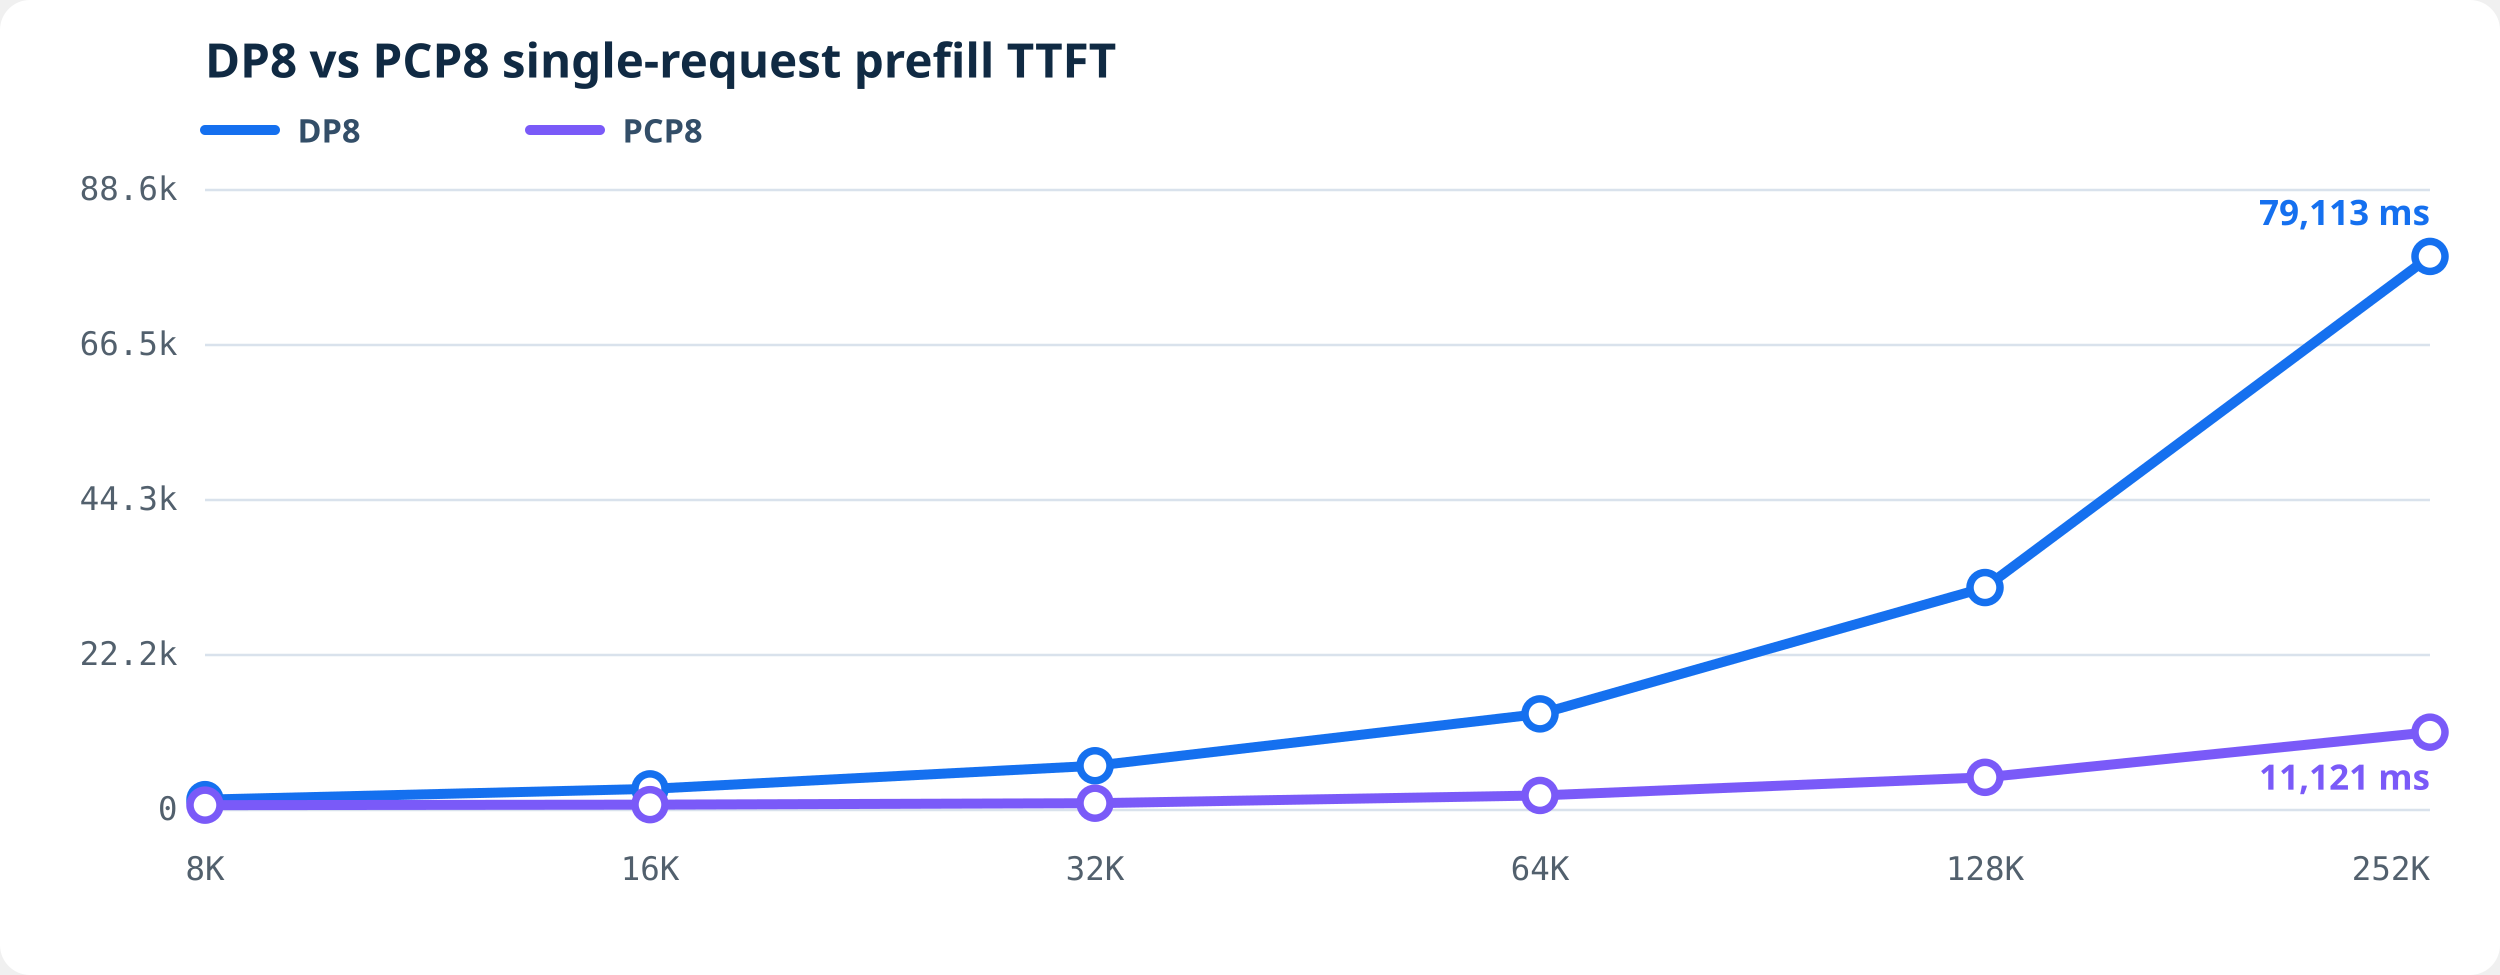
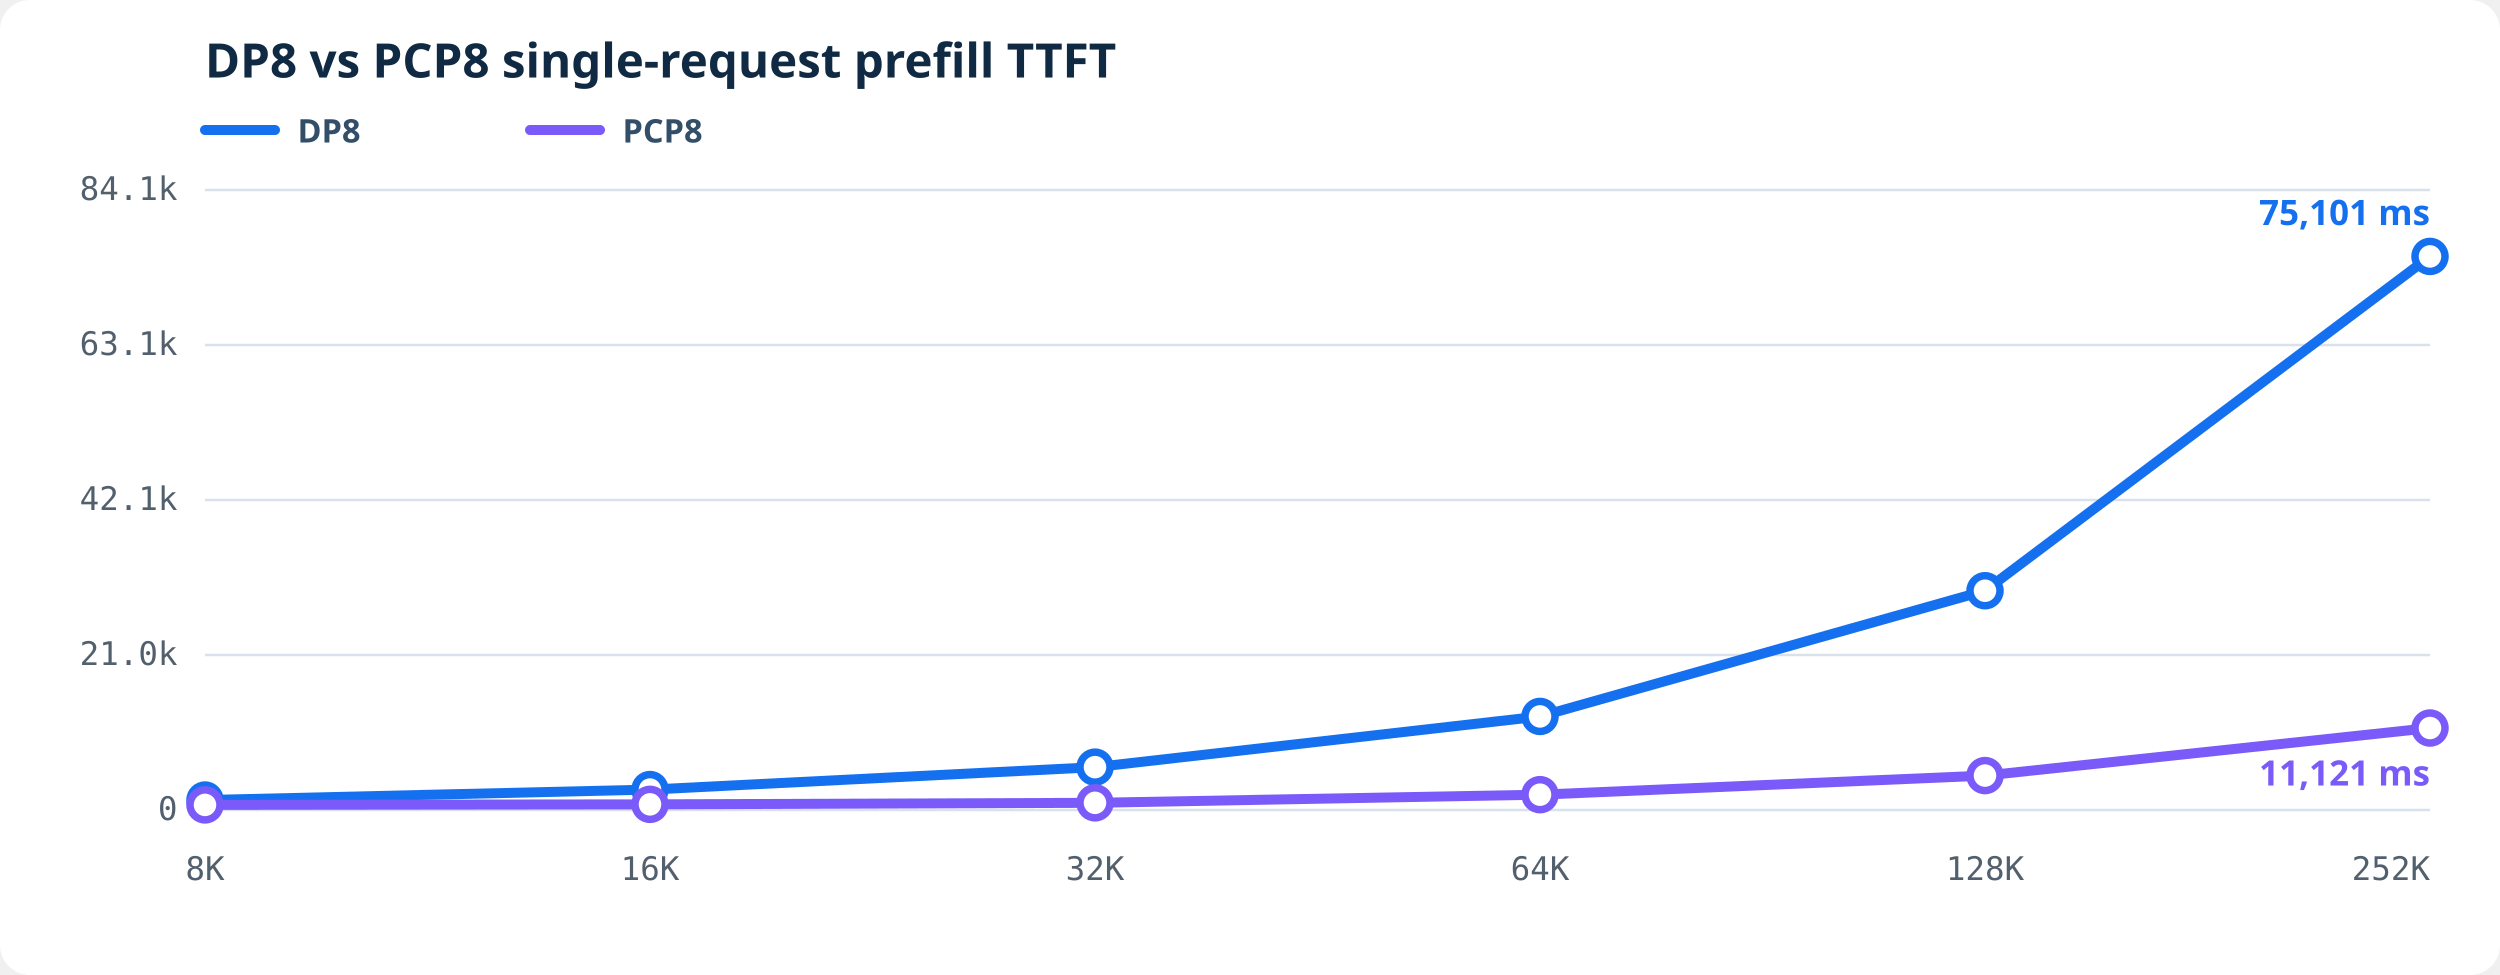
<svg xmlns="http://www.w3.org/2000/svg" viewBox="0 0 1000 390" role="img" aria-labelledby="prefill-ttft-title prefill-ttft-desc">
  <style>.bg{fill:#fff}.grid{stroke:#d9e2ec;stroke-width:1}.axis{fill:#52606d;font:13px ui-monospace,SFMono-Regular,Consolas,monospace}.heading{fill:#102a43;font:600 19px system-ui,sans-serif}.line{fill:none;stroke-width:4;stroke-linejoin:round;stroke-linecap:round}.dot{fill:#fff;stroke-width:3}.latest{stroke-width:3}.legend{fill:#334e68;font:600 13px system-ui,sans-serif}.value{font:600 14px system-ui,sans-serif}</style>
  <rect class="bg" width="1000" height="390" rx="12" />
  <text class="heading" x="82" y="31">DP8 vs PCP8 single-request prefill TTFT</text>
  <line x1="82" y1="52" x2="110" y2="52" stroke="#1570ef" stroke-width="4" stroke-linecap="round" />
  <text class="legend" x="119" y="57">DP8</text>
  <line x1="212" y1="52" x2="240" y2="52" stroke="#7a5af8" stroke-width="4" stroke-linecap="round" />
  <text class="legend" x="249" y="57">PCP8</text>
  <line class="grid" x1="82" y1="324.00" x2="972" y2="324.00" />
  <text class="axis" text-anchor="end" x="71" y="328.00">0</text>
  <line class="grid" x1="82" y1="262.00" x2="972" y2="262.00" />
-   <text class="axis" text-anchor="end" x="71" y="266.00">22.2k</text>
+   <text class="axis" text-anchor="end" x="71" y="266.00">21.0k</text>
  <line class="grid" x1="82" y1="200.00" x2="972" y2="200.00" />
-   <text class="axis" text-anchor="end" x="71" y="204.00">44.3k</text>
+   <text class="axis" text-anchor="end" x="71" y="204.00">42.1k</text>
  <line class="grid" x1="82" y1="138.00" x2="972" y2="138.00" />
-   <text class="axis" text-anchor="end" x="71" y="142.00">66.5k</text>
+   <text class="axis" text-anchor="end" x="71" y="142.00">63.1k</text>
  <line class="grid" x1="82" y1="76.00" x2="972" y2="76.00" />
-   <text class="axis" text-anchor="end" x="71" y="80.00">88.6k</text>
+   <text class="axis" text-anchor="end" x="71" y="80.00">84.1k</text>
  <text class="axis" text-anchor="middle" x="82.00" y="352">8K</text>
  <text class="axis" text-anchor="middle" x="260.00" y="352">16K</text>
  <text class="axis" text-anchor="middle" x="438.00" y="352">32K</text>
  <text class="axis" text-anchor="middle" x="616.00" y="352">64K</text>
  <text class="axis" text-anchor="middle" x="794.00" y="352">128K</text>
  <text class="axis" text-anchor="end" x="972.00" y="352">252K</text>
-   <polyline class="line" stroke="#1570ef" points="82.00,319.86 260.00,315.55 438.00,306.30 616.00,285.55 794.00,235.02 972.00,102.57" />
-   <circle class="dot" fill="#fff" stroke="#1570ef" cx="82.00" cy="319.86" r="6" />
-   <circle class="dot" fill="#fff" stroke="#1570ef" cx="260.00" cy="315.55" r="6" />
-   <circle class="dot" fill="#fff" stroke="#1570ef" cx="438.00" cy="306.30" r="6" />
-   <circle class="dot" fill="#fff" stroke="#1570ef" cx="616.00" cy="285.55" r="6" />
-   <circle class="dot" fill="#fff" stroke="#1570ef" cx="794.00" cy="235.02" r="6" />
+   <polyline class="line" stroke="#1570ef" points="82.00,320.02 260.00,315.83 438.00,306.86 616.00,286.57 794.00,236.29 972.00,102.57" />
+   <circle class="dot" fill="#fff" stroke="#1570ef" cx="82.00" cy="320.02" r="6" />
+   <circle class="dot" fill="#fff" stroke="#1570ef" cx="260.00" cy="315.83" r="6" />
+   <circle class="dot" fill="#fff" stroke="#1570ef" cx="438.00" cy="306.86" r="6" />
+   <circle class="dot" fill="#fff" stroke="#1570ef" cx="616.00" cy="286.57" r="6" />
+   <circle class="dot" fill="#fff" stroke="#1570ef" cx="794.00" cy="236.29" r="6" />
  <circle class="dot latest" fill="#1570ef" stroke="#1570ef" cx="972.00" cy="102.57" r="6" />
-   <text class="value" fill="#1570ef" text-anchor="end" x="972.00" y="90.00">79,113 ms</text>
-   <polyline class="line" stroke="#7a5af8" points="82.00,322.06 260.00,321.86 438.00,321.28 616.00,318.18 794.00,310.93 972.00,292.87" />
-   <circle class="dot" fill="#fff" stroke="#7a5af8" cx="82.00" cy="322.06" r="6" />
-   <circle class="dot" fill="#fff" stroke="#7a5af8" cx="260.00" cy="321.86" r="6" />
-   <circle class="dot" fill="#fff" stroke="#7a5af8" cx="438.00" cy="321.28" r="6" />
-   <circle class="dot" fill="#fff" stroke="#7a5af8" cx="616.00" cy="318.18" r="6" />
-   <circle class="dot" fill="#fff" stroke="#7a5af8" cx="794.00" cy="310.93" r="6" />
-   <circle class="dot latest" fill="#7a5af8" stroke="#7a5af8" cx="972.00" cy="292.87" r="6" />
-   <text class="value" fill="#7a5af8" text-anchor="end" x="972.00" y="315.87">11,121 ms</text>
+   <text class="value" fill="#1570ef" text-anchor="end" x="972.00" y="90.00">75,101 ms</text>
+   <polyline class="line" stroke="#7a5af8" points="82.00,321.96 260.00,321.74 438.00,321.13 616.00,317.87 794.00,310.23 972.00,291.21" />
+   <circle class="dot" fill="#fff" stroke="#7a5af8" cx="82.00" cy="321.96" r="6" />
+   <circle class="dot" fill="#fff" stroke="#7a5af8" cx="260.00" cy="321.74" r="6" />
+   <circle class="dot" fill="#fff" stroke="#7a5af8" cx="438.00" cy="321.13" r="6" />
+   <circle class="dot" fill="#fff" stroke="#7a5af8" cx="616.00" cy="317.87" r="6" />
+   <circle class="dot" fill="#fff" stroke="#7a5af8" cx="794.00" cy="310.23" r="6" />
+   <circle class="dot latest" fill="#7a5af8" stroke="#7a5af8" cx="972.00" cy="291.21" r="6" />
+   <text class="value" fill="#7a5af8" text-anchor="end" x="972.00" y="314.21">11,121 ms</text>
</svg>
